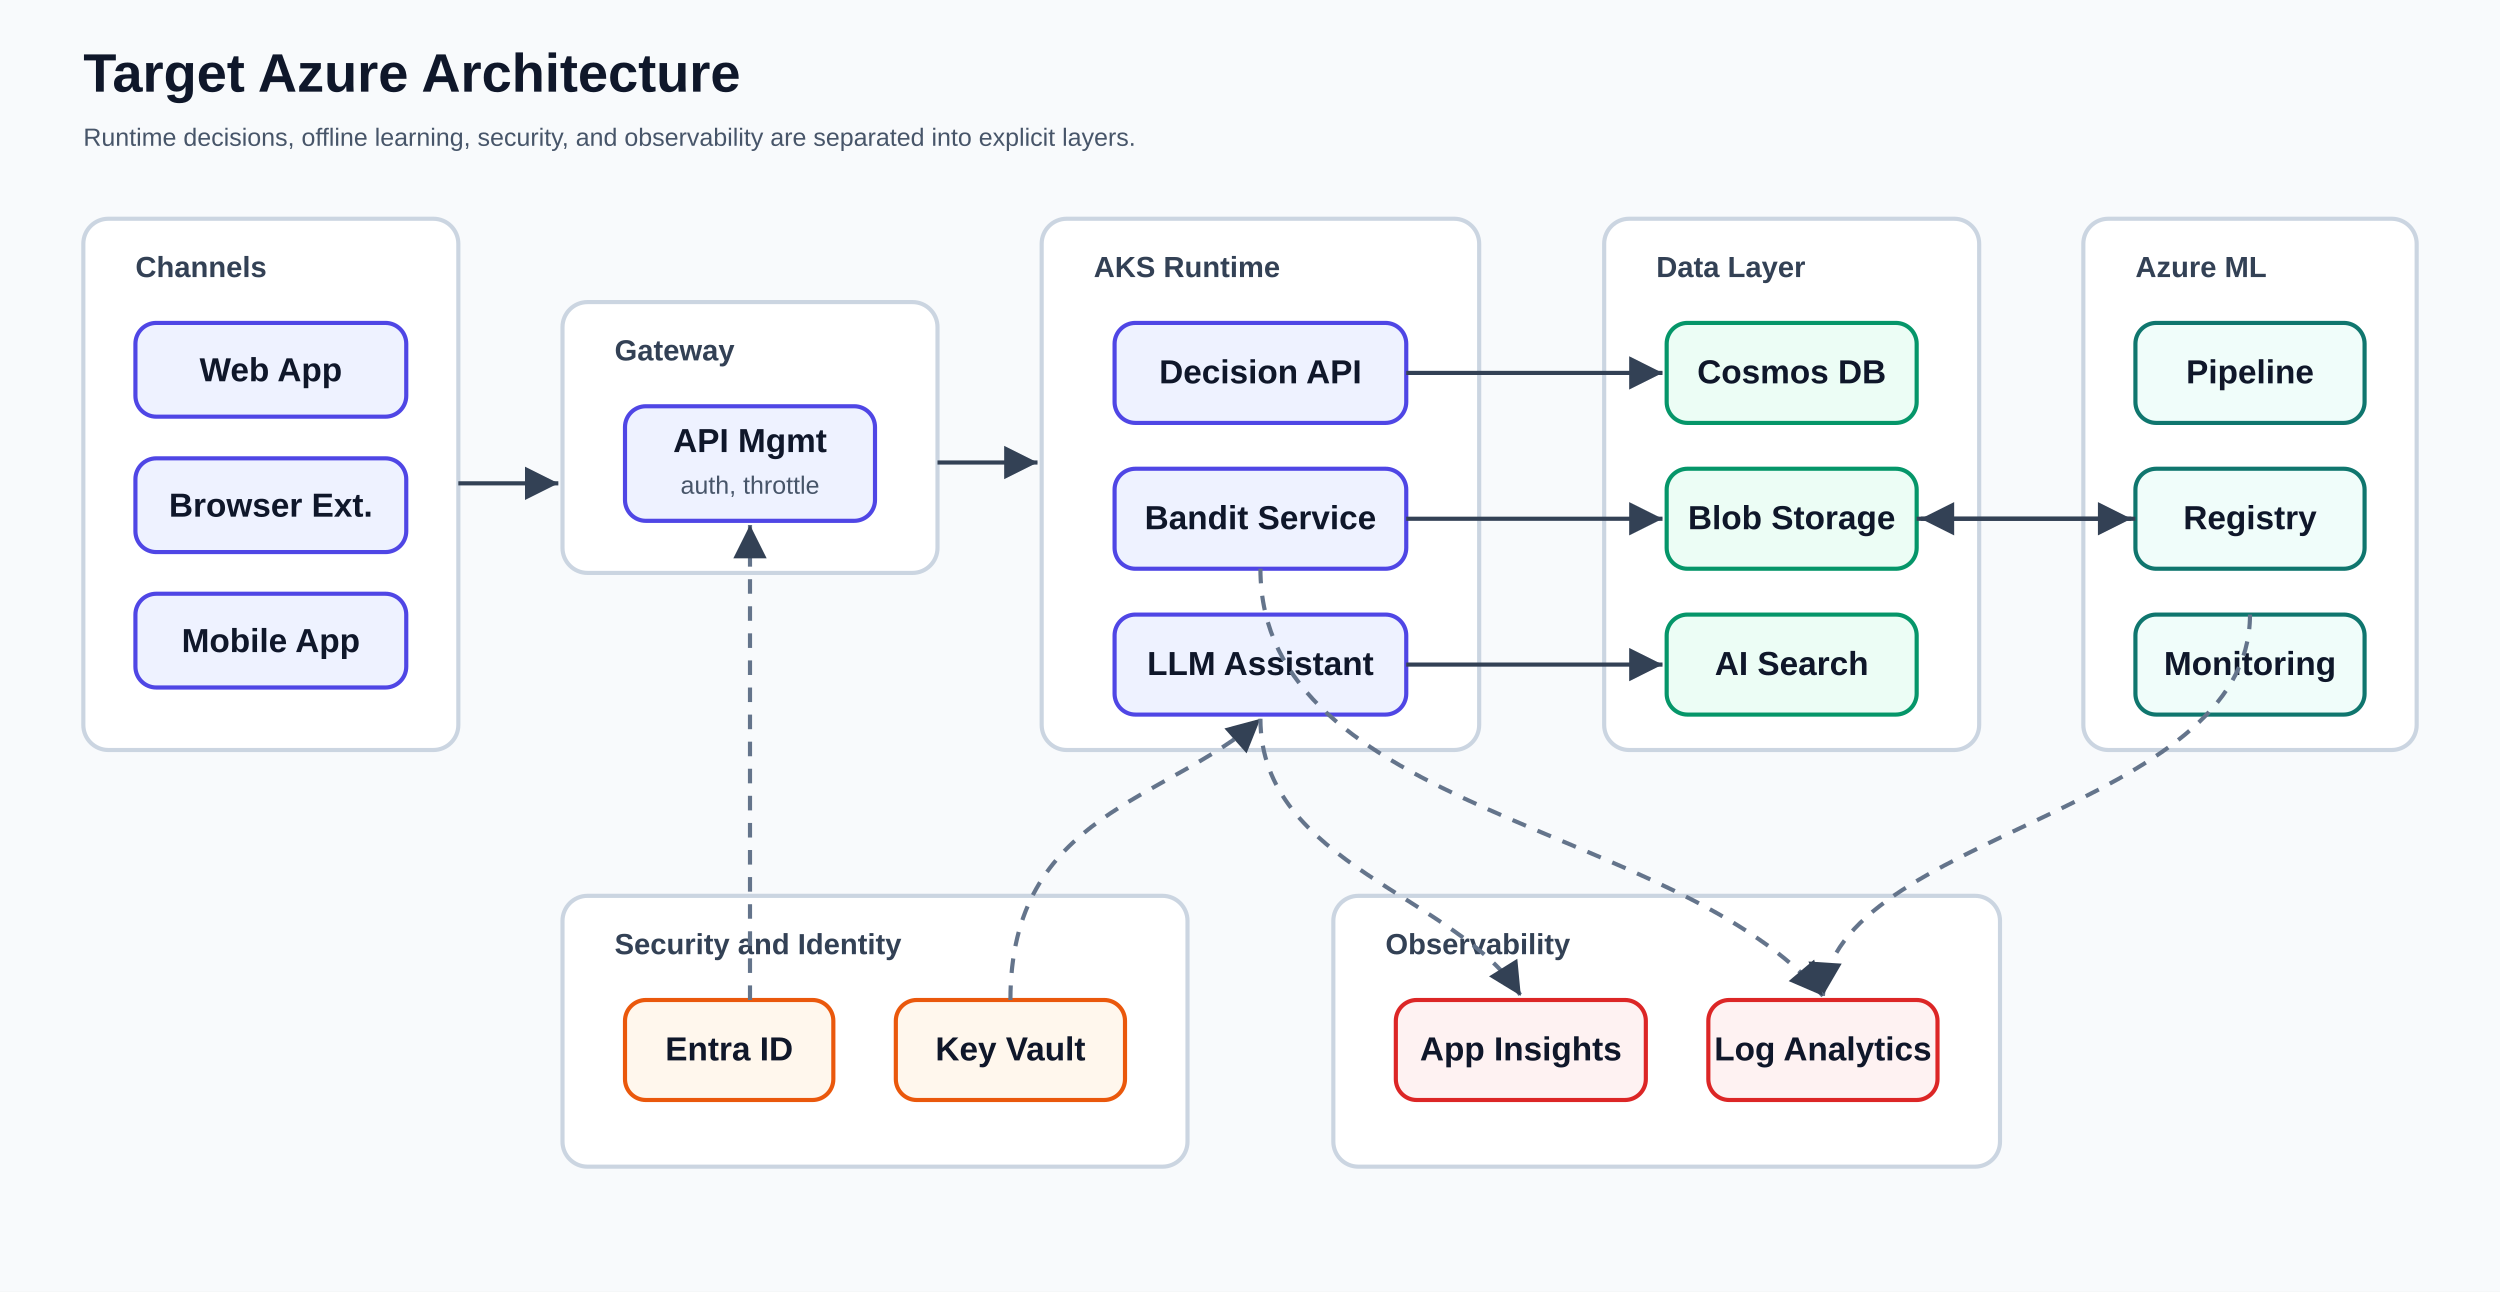
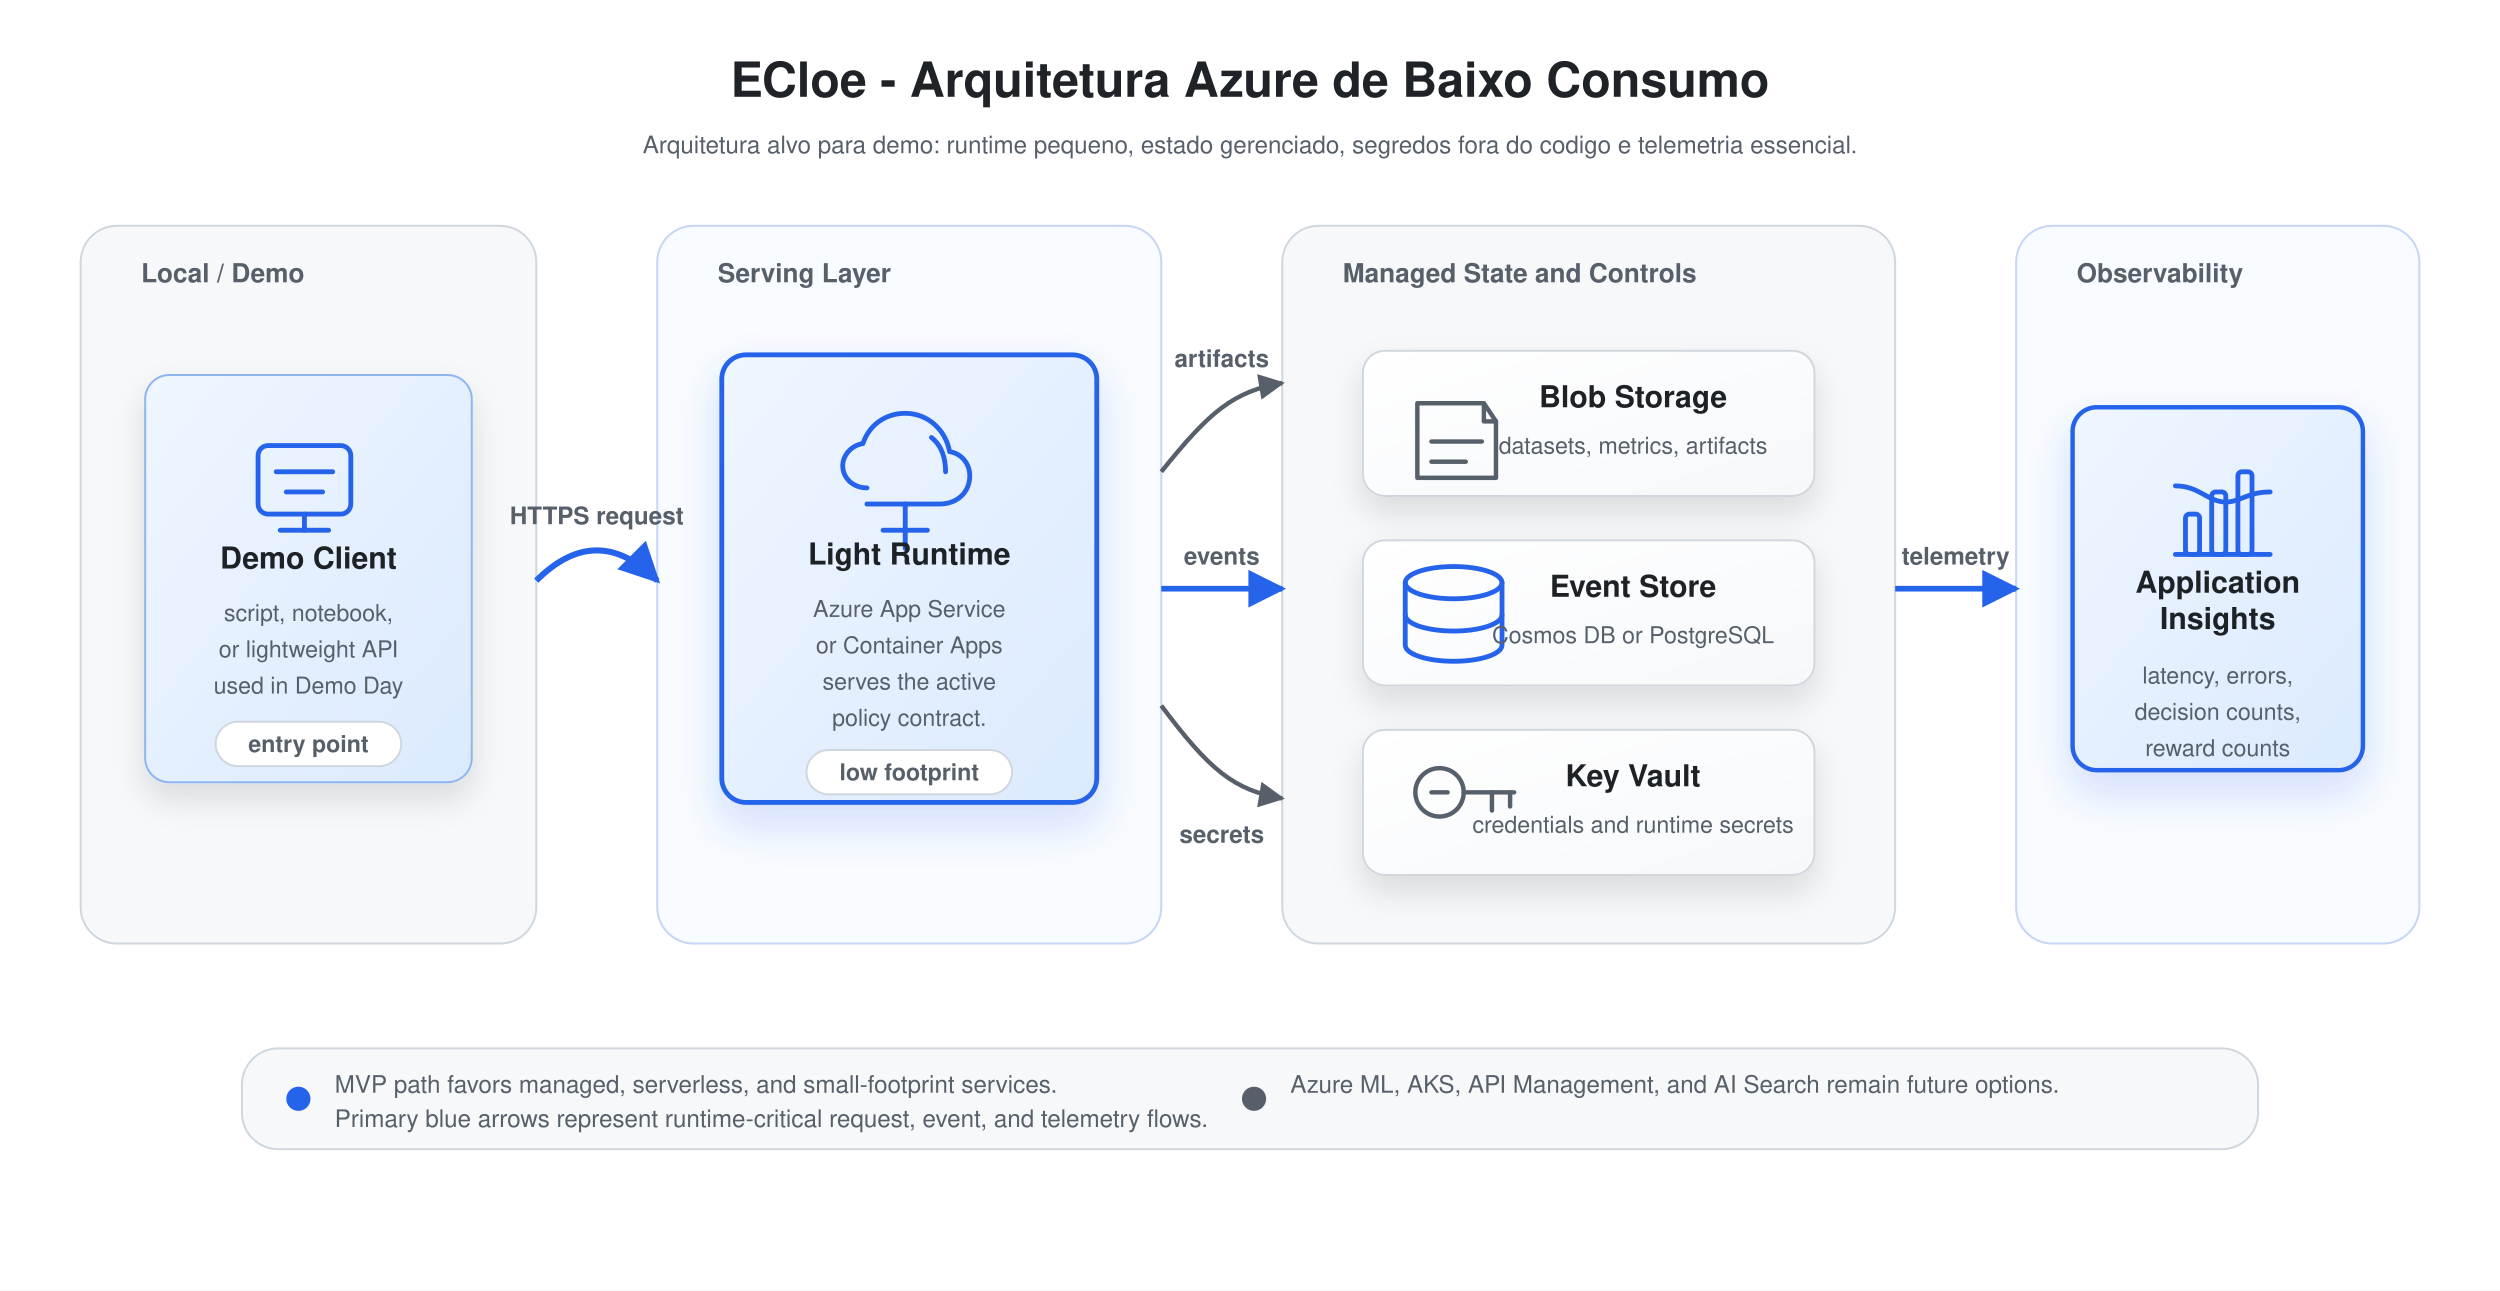
- <svg xmlns="http://www.w3.org/2000/svg" width="1200" height="620" viewBox="0 0 1200 620" role="img" aria-labelledby="title desc">
+ <svg xmlns="http://www.w3.org/2000/svg" viewBox="0 0 1240 640" role="img" aria-labelledby="title desc">
  <defs>
-     <marker id="arrow" markerWidth="12" markerHeight="12" refX="10" refY="6" orient="auto">
-       <path d="M2,2 L10,6 L2,10 Z" fill="#334155" />
+     <linearGradient id="neutralCard" x1="0" x2="1" y1="0" y2="1">
+       <stop offset="0%" stop-color="#ffffff" />
+       <stop offset="100%" stop-color="#f6f8fa" />
+     </linearGradient>
+     <linearGradient id="blueCard" x1="0" x2="1" y1="0" y2="1">
+       <stop offset="0%" stop-color="#eff6ff" />
+       <stop offset="100%" stop-color="#dbeafe" />
+     </linearGradient>
+     <filter id="softShadow" x="-20%" y="-25%" width="140%" height="160%">
+       <feDropShadow dx="0" dy="8" stdDeviation="8" flood-color="#1f2328" flood-opacity="0.12" />
+     </filter>
+     <filter id="primaryShadow" x="-24%" y="-30%" width="148%" height="170%">
+       <feDropShadow dx="0" dy="10" stdDeviation="10" flood-color="#2563eb" flood-opacity="0.18" />
+     </filter>
+     <marker id="arrowGray" viewBox="0 0 12 12" refX="10" refY="6" markerWidth="7" markerHeight="7" orient="auto">
+       <path d="M 1 1 L 11 6 L 1 11 z" fill="#57606a" />
+     </marker>
+     <marker id="arrowBlue" viewBox="0 0 12 12" refX="10" refY="6" markerWidth="8" markerHeight="8" orient="auto">
+       <path d="M 1 1 L 11 6 L 1 11 z" fill="#2563eb" />
    </marker>
    <style>
-       .bg{fill:#f8fafc}
-       .group{fill:#ffffff;stroke:#cbd5e1;stroke-width:2;rx:12}
-       .runtime{fill:#eef2ff;stroke:#4f46e5;stroke-width:2;rx:10}
-       .data{fill:#ecfdf5;stroke:#059669;stroke-width:2;rx:10}
-       .security{fill:#fff7ed;stroke:#ea580c;stroke-width:2;rx:10}
-       .obs{fill:#fef2f2;stroke:#dc2626;stroke-width:2;rx:10}
-       .ml{fill:#f0fdfa;stroke:#0f766e;stroke-width:2;rx:10}
-       .text{font-family:Arial,Helvetica,sans-serif;fill:#0f172a;font-size:16px;font-weight:700}
-       .sub{font-family:Arial,Helvetica,sans-serif;fill:#475569;font-size:12px}
-       .head{font-family:Arial,Helvetica,sans-serif;fill:#334155;font-size:14px;font-weight:700}
-       .line{stroke:#334155;stroke-width:2;fill:none;marker-end:url(#arrow)}
-       .dash{stroke:#64748b;stroke-width:2;fill:none;stroke-dasharray:7 6;marker-end:url(#arrow)}
+       .titleText { font-family: Segoe UI, Helvetica, Arial, sans-serif; fill: #1f2328; font-weight: 700; }
+       .sectionText { font-family: Segoe UI, Helvetica, Arial, sans-serif; fill: #57606a; font-size: 13px; font-weight: 700; }
+       .bodyText { font-family: Segoe UI, Helvetica, Arial, sans-serif; fill: #57606a; font-size: 12px; }
+       .cardTitle { font-family: Segoe UI, Helvetica, Arial, sans-serif; fill: #1f2328; font-size: 15px; font-weight: 700; }
+       .cardSub { font-family: Segoe UI, Helvetica, Arial, sans-serif; fill: #57606a; font-size: 11.5px; }
+       .pillText { font-family: Segoe UI, Helvetica, Arial, sans-serif; fill: #57606a; font-size: 11.5px; font-weight: 700; }
+       .labelText { font-family: Segoe UI, Helvetica, Arial, sans-serif; fill: #57606a; font-size: 12px; font-weight: 700; }
+       .icon { fill: none; stroke: #57606a; stroke-width: 2.2; stroke-linecap: round; stroke-linejoin: round; }
+       .iconBlue { fill: none; stroke: #2563eb; stroke-width: 2.4; stroke-linecap: round; stroke-linejoin: round; }
    </style>
  </defs>
-   <rect class="bg" width="1200" height="620" />
-   <text x="40" y="44" class="text" style="font-size:26px">Target Azure Architecture</text>
-   <text x="40" y="70" class="sub">Runtime decisions, offline learning, security, and observability are separated into explicit layers.</text>
-   <rect class="group" x="40" y="105" width="180" height="255" />
-   <text x="65" y="133" class="head">Channels</text>
-   <rect class="runtime" x="65" y="155" width="130" height="45" />
-   <text class="text" x="130" y="183" text-anchor="middle">Web App</text>
-   <rect class="runtime" x="65" y="220" width="130" height="45" />
-   <text class="text" x="130" y="248" text-anchor="middle">Browser Ext.</text>
-   <rect class="runtime" x="65" y="285" width="130" height="45" />
-   <text class="text" x="130" y="313" text-anchor="middle">Mobile App</text>
-   <rect class="group" x="270" y="145" width="180" height="130" />
-   <text x="295" y="173" class="head">Gateway</text>
-   <rect class="runtime" x="300" y="195" width="120" height="55" />
-   <text class="text" x="360" y="217" text-anchor="middle">API Mgmt</text>
-   <text class="sub" x="360" y="237" text-anchor="middle">auth, throttle</text>
-   <rect class="group" x="500" y="105" width="210" height="255" />
-   <text x="525" y="133" class="head">AKS Runtime</text>
-   <rect class="runtime" x="535" y="155" width="140" height="48" />
-   <text class="text" x="605" y="184" text-anchor="middle">Decision API</text>
-   <rect class="runtime" x="535" y="225" width="140" height="48" />
-   <text class="text" x="605" y="254" text-anchor="middle">Bandit Service</text>
-   <rect class="runtime" x="535" y="295" width="140" height="48" />
-   <text class="text" x="605" y="324" text-anchor="middle">LLM Assistant</text>
-   <rect class="group" x="770" y="105" width="180" height="255" />
-   <text x="795" y="133" class="head">Data Layer</text>
-   <rect class="data" x="800" y="155" width="120" height="48" />
-   <text class="text" x="860" y="184" text-anchor="middle">Cosmos DB</text>
-   <rect class="data" x="800" y="225" width="120" height="48" />
-   <text class="text" x="860" y="254" text-anchor="middle">Blob Storage</text>
-   <rect class="data" x="800" y="295" width="120" height="48" />
-   <text class="text" x="860" y="324" text-anchor="middle">AI Search</text>
-   <rect class="group" x="1000" y="105" width="160" height="255" />
-   <text x="1025" y="133" class="head">Azure ML</text>
-   <rect class="ml" x="1025" y="155" width="110" height="48" />
-   <text class="text" x="1080" y="184" text-anchor="middle">Pipeline</text>
-   <rect class="ml" x="1025" y="225" width="110" height="48" />
-   <text class="text" x="1080" y="254" text-anchor="middle">Registry</text>
-   <rect class="ml" x="1025" y="295" width="110" height="48" />
-   <text class="text" x="1080" y="324" text-anchor="middle">Monitoring</text>
-   <rect class="group" x="270" y="430" width="300" height="130" />
-   <text x="295" y="458" class="head">Security and Identity</text>
-   <rect class="security" x="300" y="480" width="100" height="48" />
-   <text class="text" x="350" y="509" text-anchor="middle">Entra ID</text>
-   <rect class="security" x="430" y="480" width="110" height="48" />
-   <text class="text" x="485" y="509" text-anchor="middle">Key Vault</text>
-   <rect class="group" x="640" y="430" width="320" height="130" />
-   <text x="665" y="458" class="head">Observability</text>
-   <rect class="obs" x="670" y="480" width="120" height="48" />
-   <text class="text" x="730" y="509" text-anchor="middle">App Insights</text>
-   <rect class="obs" x="820" y="480" width="110" height="48" />
-   <text class="text" x="875" y="509" text-anchor="middle">Log Analytics</text>
-   <path class="line" d="M220 232 H268" />
-   <path class="line" d="M450 222 H498" />
-   <path class="line" d="M675 179 H798" />
-   <path class="line" d="M675 249 H798" />
-   <path class="line" d="M675 319 H798" />
-   <path class="line" d="M920 249 H1023" />
-   <path class="line" d="M1025 249 H922" />
-   <path class="dash" d="M1080 295 C1080 390 880 400 875 478" />
-   <path class="dash" d="M360 480 C360 390 360 300 360 252" />
-   <path class="dash" d="M485 480 C485 390 560 385 605 345" />
-   <path class="dash" d="M605 345 C605 415 700 430 730 478" />
-   <path class="dash" d="M605 273 C605 390 805 395 875 478" />
+   <rect width="1240" height="640" fill="#ffffff" />
+   <text x="620" y="48" text-anchor="middle" class="titleText" font-size="24">ECloe - Arquitetura Azure de Baixo Consumo</text>
+   <text x="620" y="76" text-anchor="middle" class="bodyText" font-size="13">Arquitetura alvo para demo: runtime pequeno, estado gerenciado, segredos fora do codigo e telemetria essencial.</text>
+   <rect x="40" y="112" width="226" height="356" rx="18" fill="#f6f8fa" stroke="#d0d7de" />
+   <text x="70" y="140" class="sectionText">Local / Demo</text>
+   <rect x="326" y="112" width="250" height="356" rx="18" fill="#f8fbff" stroke="#c6d6f4" />
+   <text x="356" y="140" class="sectionText">Serving Layer</text>
+   <rect x="636" y="112" width="304" height="356" rx="18" fill="#f6f8fa" stroke="#d0d7de" />
+   <text x="666" y="140" class="sectionText">Managed State and Controls</text>
+   <rect x="1000" y="112" width="200" height="356" rx="18" fill="#f8fbff" stroke="#c6d6f4" />
+   <text x="1030" y="140" class="sectionText">Observability</text>
+   <path d="M 266 288 C 286 268, 306 268, 326 288" fill="none" stroke="#2563eb" stroke-width="3" marker-end="url(#arrowBlue)" />
+   <text x="296" y="260" text-anchor="middle" class="labelText">HTTPS request</text>
+   <path d="M 576 234 C 600 204, 612 194, 636 190" fill="none" stroke="#57606a" stroke-width="2.2" marker-end="url(#arrowGray)" />
+   <path d="M 576 292 C 598 292, 614 292, 636 292" fill="none" stroke="#2563eb" stroke-width="2.8" marker-end="url(#arrowBlue)" />
+   <path d="M 576 350 C 600 382, 612 392, 636 396" fill="none" stroke="#57606a" stroke-width="2.2" marker-end="url(#arrowGray)" />
+   <path d="M 940 292 C 962 292, 978 292, 1000 292" fill="none" stroke="#2563eb" stroke-width="2.8" marker-end="url(#arrowBlue)" />
+   <text x="606" y="182" text-anchor="middle" class="labelText">artifacts</text>
+   <text x="606" y="280" text-anchor="middle" class="labelText">events</text>
+   <text x="606" y="418" text-anchor="middle" class="labelText">secrets</text>
+   <text x="970" y="280" text-anchor="middle" class="labelText">telemetry</text>
+   <g transform="translate(72 186)" filter="url(#softShadow)">
+     <rect width="162" height="202" rx="12" fill="url(#blueCard)" stroke="#8fb5f1" />
+     <g class="iconBlue" transform="translate(52 24)">
+       <rect x="4" y="11" width="46" height="34" rx="5" />
+       <path d="M 15 53 h24" />
+       <path d="M 27 45 v8" />
+       <path d="M 13 24 h28" />
+       <path d="M 18 34 h18" />
+     </g>
+     <text x="81" y="96" text-anchor="middle" class="cardTitle">Demo Client</text>
+     <text x="81" y="122" text-anchor="middle" class="cardSub">script, notebook,</text>
+     <text x="81" y="140" text-anchor="middle" class="cardSub">or lightweight API</text>
+     <text x="81" y="158" text-anchor="middle" class="cardSub">used in Demo Day</text>
+     <rect x="35" y="172" width="92" height="22" rx="11" fill="#ffffff" stroke="#d0d7de" />
+     <text x="81" y="187" text-anchor="middle" class="pillText">entry point</text>
+   </g>
+   <g transform="translate(358 176)" filter="url(#primaryShadow)">
+     <rect width="186" height="222" rx="12" fill="url(#blueCard)" stroke="#2563eb" stroke-width="2.4" />
+     <g class="iconBlue" transform="translate(62 24)">
+       <path d="M 10 42 c-7 0 -12 -5 -12 -11 c0 -5 4 -10 10 -11 c3 -9 11 -15 21 -15 c11 0 20 8 22 19 c6 1 10 6 10 12 c0 8 -6 14 -15 14 H10" />
+       <path d="M 29 50 v22" />
+       <path d="M 18 63 h22" />
+       <path d="M 42 17 c5 4 7 10 7 17" />
+     </g>
+     <text x="93" y="104" text-anchor="middle" class="cardTitle">Light Runtime</text>
+     <text x="93" y="130" text-anchor="middle" class="cardSub">Azure App Service</text>
+     <text x="93" y="148" text-anchor="middle" class="cardSub">or Container Apps</text>
+     <text x="93" y="166" text-anchor="middle" class="cardSub">serves the active</text>
+     <text x="93" y="184" text-anchor="middle" class="cardSub">policy contract.</text>
+     <rect x="42" y="196" width="102" height="22" rx="11" fill="#ffffff" stroke="#d0d7de" />
+     <text x="93" y="211" text-anchor="middle" class="pillText">low footprint</text>
+   </g>
+   <g transform="translate(676 174)" filter="url(#softShadow)">
+     <rect width="224" height="72" rx="11" fill="url(#neutralCard)" stroke="#d0d7de" />
+     <g class="icon" transform="translate(20 12)">
+       <path d="M 7 14 h33 l6 9 v28 H7 z" />
+       <path d="M 40 14 v9 h6" />
+       <path d="M 14 33 h25" />
+       <path d="M 14 43 h17" />
+     </g>
+     <text x="134" y="28" text-anchor="middle" class="cardTitle">Blob Storage</text>
+     <text x="134" y="51" text-anchor="middle" class="cardSub">datasets, metrics, artifacts</text>
+   </g>
+   <g transform="translate(676 268)" filter="url(#softShadow)">
+     <rect width="224" height="72" rx="11" fill="url(#neutralCard)" stroke="#d0d7de" />
+     <g class="iconBlue" transform="translate(20 12)">
+       <ellipse cx="25" cy="9" rx="24" ry="8" />
+       <path d="M 1 9 v31 c0 4.4 10.7 8 24 8 s24 -3.6 24 -8 V9" />
+       <path d="M 1 25 c0 4.4 10.7 8 24 8 s24 -3.6 24 -8" />
+     </g>
+     <text x="134" y="28" text-anchor="middle" class="cardTitle">Event Store</text>
+     <text x="134" y="51" text-anchor="middle" class="cardSub">Cosmos DB or PostgreSQL</text>
+   </g>
+   <g transform="translate(676 362)" filter="url(#softShadow)">
+     <rect width="224" height="72" rx="11" fill="url(#neutralCard)" stroke="#d0d7de" />
+     <g class="icon" transform="translate(21 11)">
+       <circle cx="17" cy="20" r="12" />
+       <path d="M 29 20 h25" />
+       <path d="M 43 20 v9" />
+       <path d="M 52 20 v7" />
+       <path d="M 13 20 h8" />
+     </g>
+     <text x="134" y="28" text-anchor="middle" class="cardTitle">Key Vault</text>
+     <text x="134" y="51" text-anchor="middle" class="cardSub">credentials and runtime secrets</text>
+   </g>
+   <g transform="translate(1028 202)" filter="url(#primaryShadow)">
+     <rect width="144" height="180" rx="12" fill="url(#blueCard)" stroke="#2563eb" stroke-width="2.2" />
+     <g class="iconBlue" transform="translate(44 24)">
+       <path d="M 7 49 h47" />
+       <rect x="12" y="29" width="7" height="20" rx="2" />
+       <rect x="25" y="18" width="7" height="31" rx="2" />
+       <rect x="38" y="8" width="7" height="41" rx="2" />
+       <path d="M 7 15 c12 0 16 8 25 8 c7 0 11 -5 22 -5" />
+     </g>
+     <text x="72" y="92" text-anchor="middle" class="cardTitle">Application</text>
+     <text x="72" y="110" text-anchor="middle" class="cardTitle">Insights</text>
+     <text x="72" y="137" text-anchor="middle" class="cardSub">latency, errors,</text>
+     <text x="72" y="155" text-anchor="middle" class="cardSub">decision counts,</text>
+     <text x="72" y="173" text-anchor="middle" class="cardSub">reward counts</text>
+   </g>
+   <g transform="translate(120 520)">
+     <rect width="1000" height="50" rx="18" fill="#f6f8fa" stroke="#d0d7de" />
+     <circle cx="28" cy="25" r="6" fill="#2563eb" />
+     <text x="46" y="22" class="bodyText">MVP path favors managed, serverless, and small-footprint services.</text>
+     <circle cx="502" cy="25" r="6" fill="#57606a" />
+     <text x="520" y="22" class="bodyText">Azure ML, AKS, API Management, and AI Search remain future options.</text>
+     <text x="46" y="39" class="bodyText">Primary blue arrows represent runtime-critical request, event, and telemetry flows.</text>
+   </g>
</svg>
